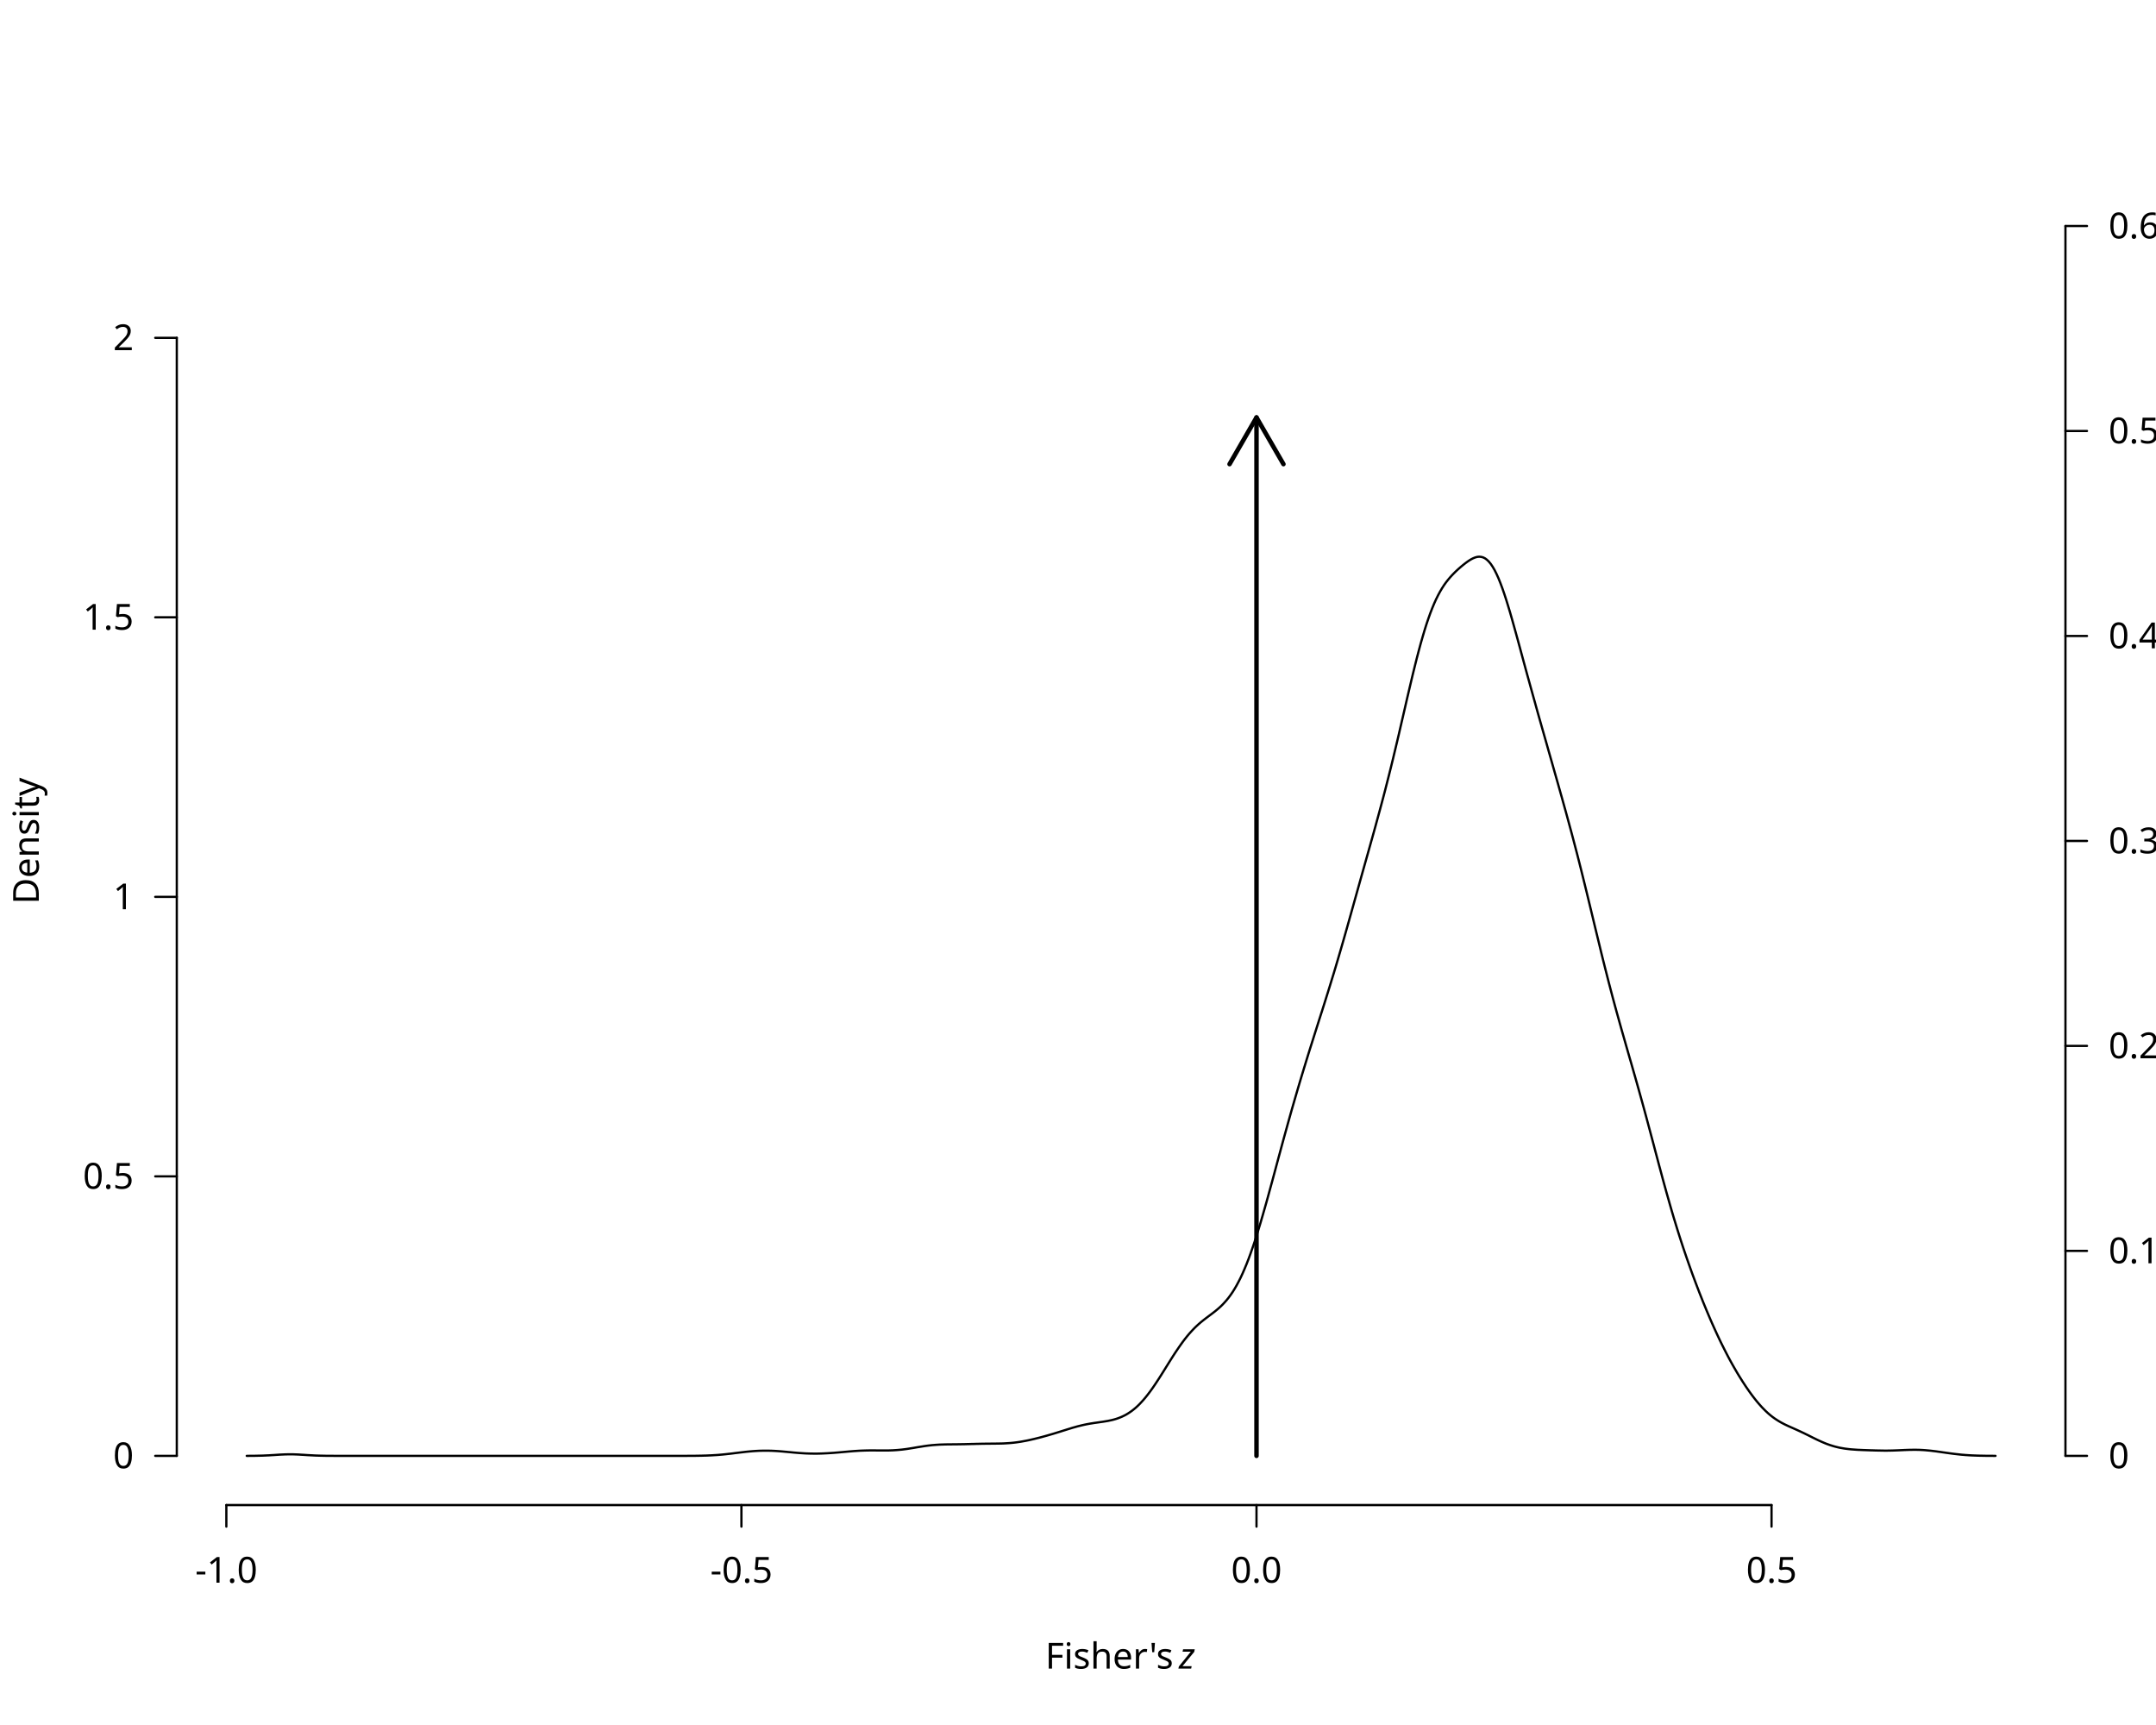
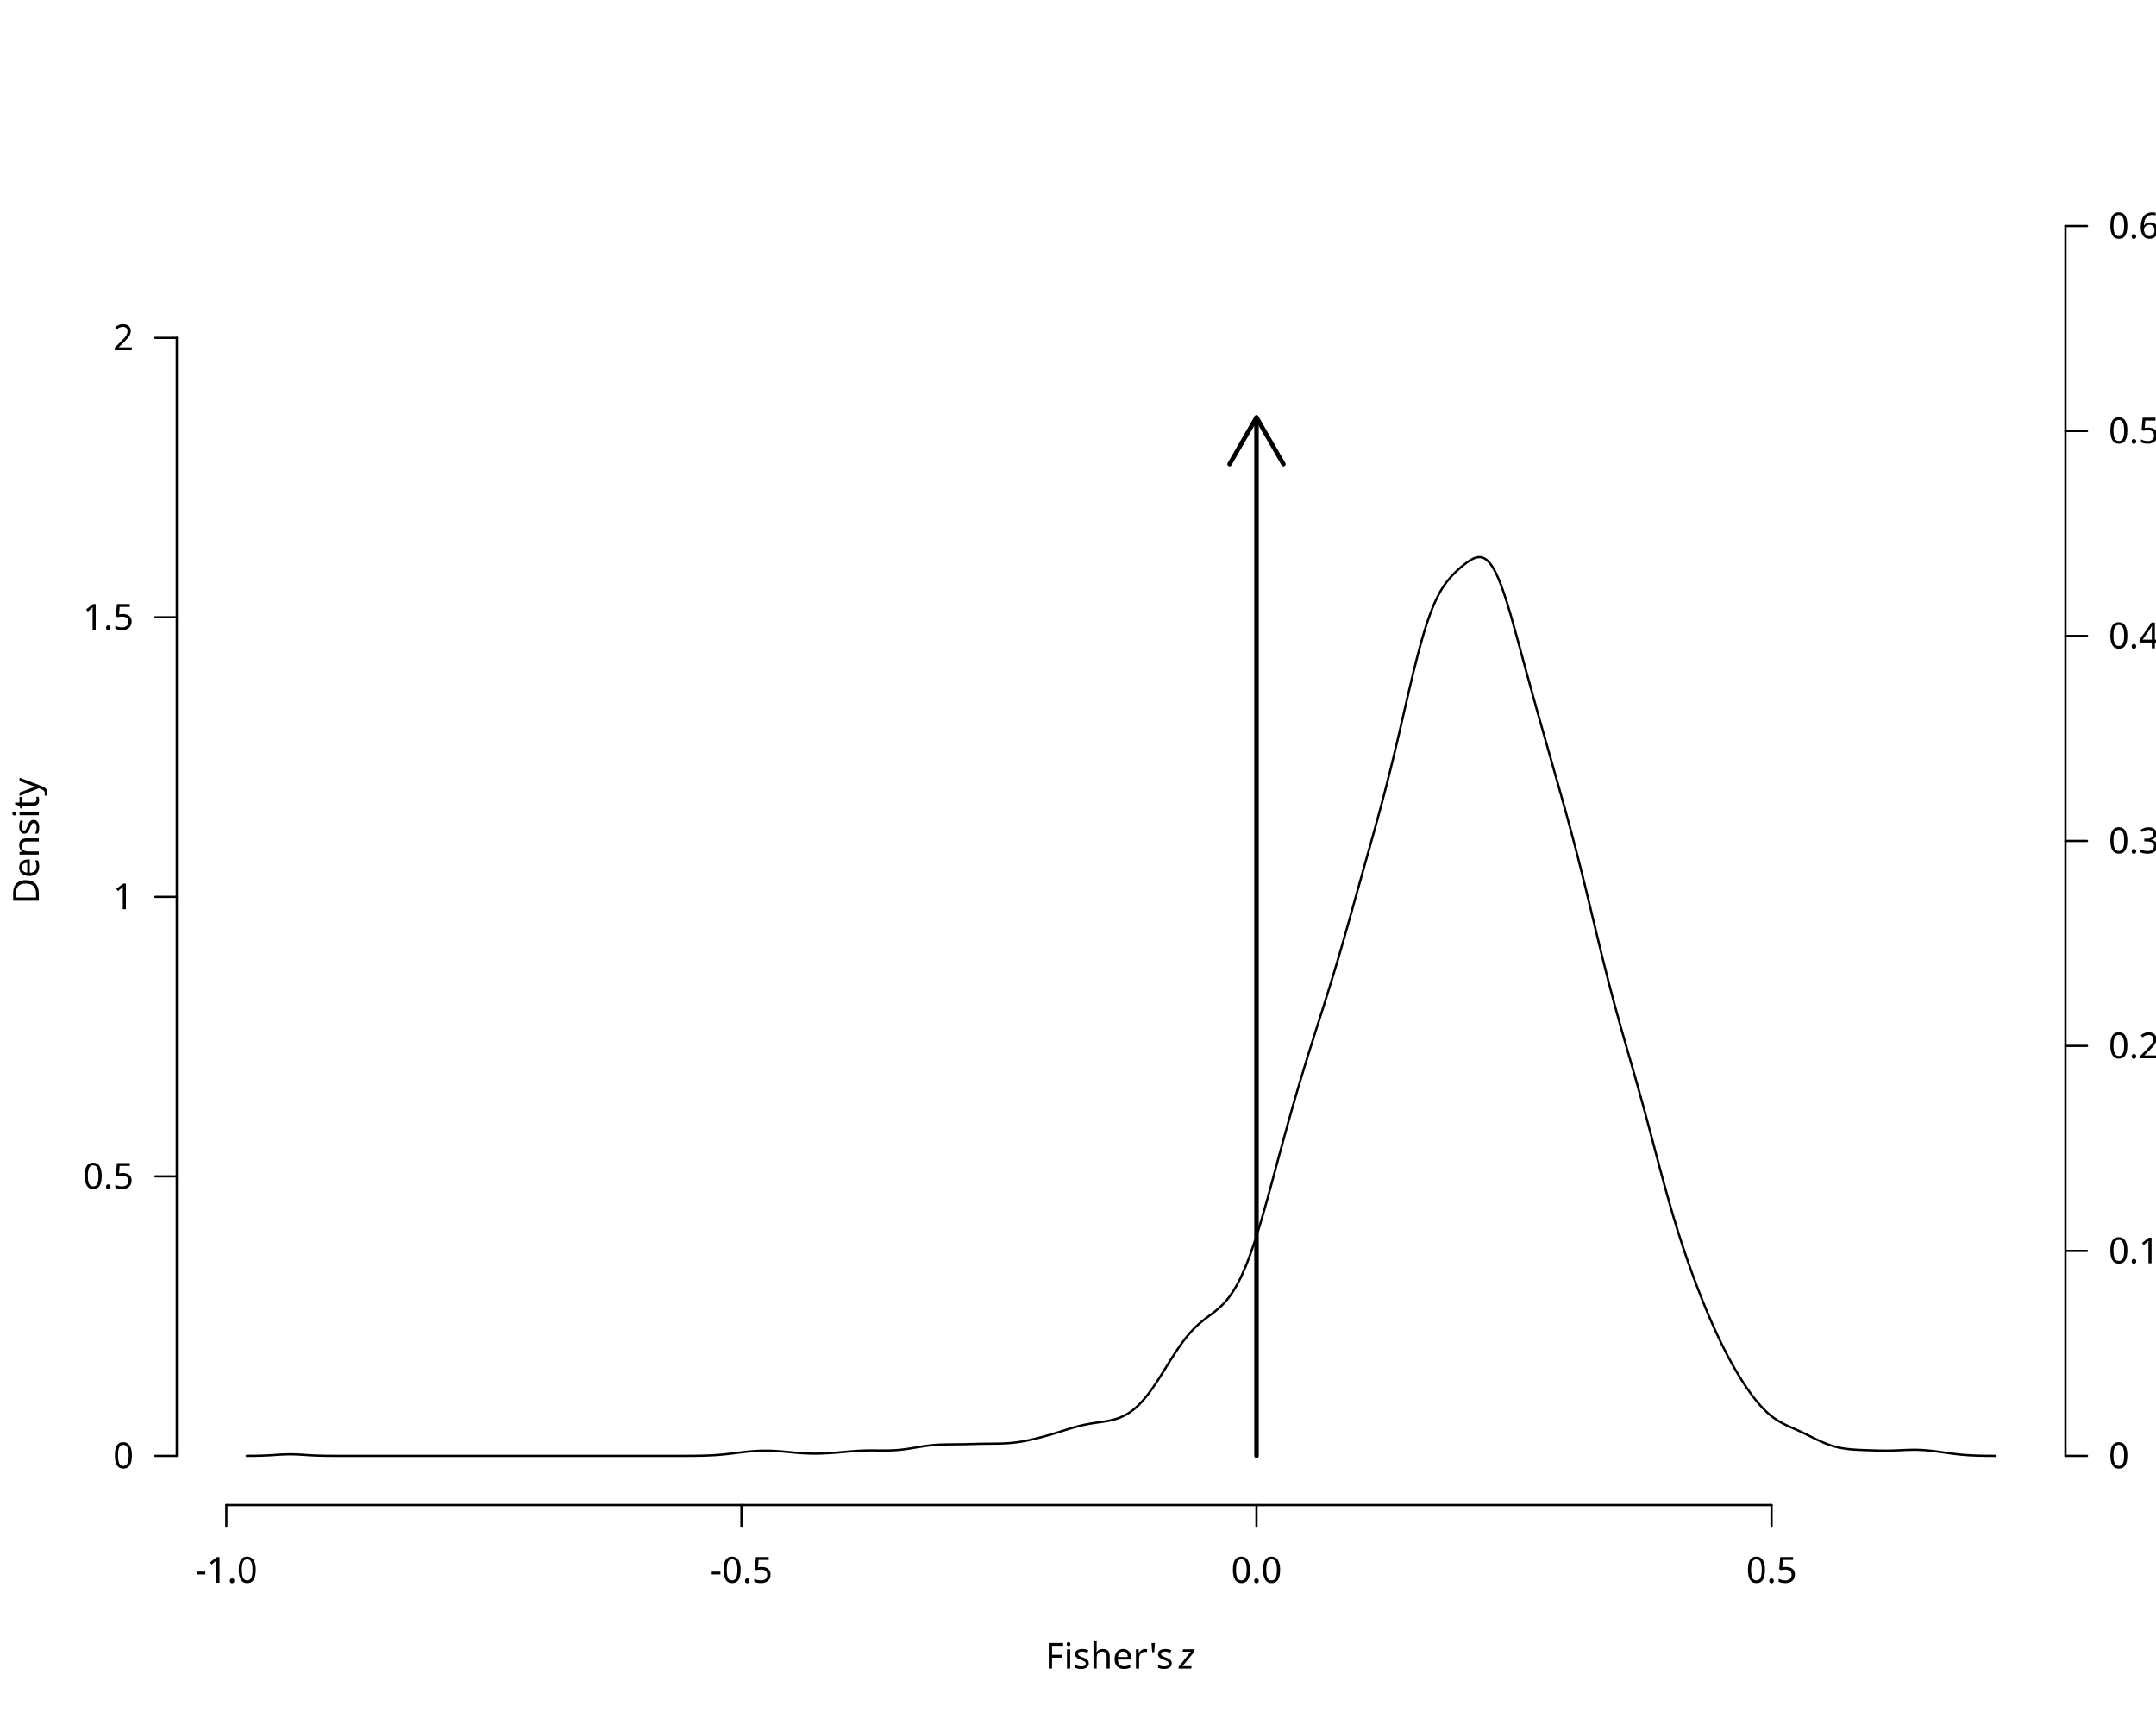
<svg xmlns="http://www.w3.org/2000/svg" class="svglite" data-engine-version="2.0" width="720.00pt" height="576.00pt" viewBox="0 0 720.00 576.00">
  <defs>
    <style type="text/css">
    .svglite line, .svglite polyline, .svglite polygon, .svglite path, .svglite rect, .svglite circle {
      fill: none;
      stroke: #000000;
      stroke-linecap: round;
      stroke-linejoin: round;
      stroke-miterlimit: 10.00;
    }
  </style>
  </defs>
  <rect width="100%" height="100%" style="stroke: none; fill: #FFFFFF;" />
  <defs>
    <clipPath id="cpMC4wMHw3MjAuMDB8MC4wMHw1NzYuMDA=">
      <rect x="0.00" y="0.00" width="720.00" height="576.00" />
    </clipPath>
  </defs>
  <g clip-path="url(#cpMC4wMHw3MjAuMDB8MC4wMHw1NzYuMDA=)">
    <text x="349.08" y="557.16" style="font-size: 12.00px; font-family: sans;" textLength="41.64px" lengthAdjust="spacingAndGlyphs">Fisher's</text>
    <text x="390.72" y="557.16" style="font-size: 12.00px; font-family: sans;" textLength="3.00px" lengthAdjust="spacingAndGlyphs"> </text>
    <text x="393.72" y="557.16" style="font-size: 12.00px; font-style: italic; font-family: sans;" textLength="6.00px" lengthAdjust="spacingAndGlyphs">z</text>
    <text transform="translate(12.96,280.80) rotate(-90)" text-anchor="middle" style="font-size: 12.00px; font-family: sans;" textLength="40.02px" lengthAdjust="spacingAndGlyphs">Density</text>
    <line x1="75.59" y1="502.56" x2="591.61" y2="502.56" style="stroke-width: 0.75;" />
    <line x1="75.59" y1="502.56" x2="75.59" y2="509.76" style="stroke-width: 0.75;" />
    <line x1="247.60" y1="502.56" x2="247.60" y2="509.76" style="stroke-width: 0.75;" />
    <line x1="419.61" y1="502.56" x2="419.61" y2="509.76" style="stroke-width: 0.75;" />
    <line x1="591.61" y1="502.56" x2="591.61" y2="509.76" style="stroke-width: 0.75;" />
    <text x="75.59" y="528.48" text-anchor="middle" style="font-size: 12.00px; font-family: sans;" textLength="20.68px" lengthAdjust="spacingAndGlyphs">-1.0</text>
    <text x="247.60" y="528.48" text-anchor="middle" style="font-size: 12.00px; font-family: sans;" textLength="20.68px" lengthAdjust="spacingAndGlyphs">-0.5</text>
    <text x="419.61" y="528.48" text-anchor="middle" style="font-size: 12.00px; font-family: sans;" textLength="16.68px" lengthAdjust="spacingAndGlyphs">0.0</text>
    <text x="591.61" y="528.48" text-anchor="middle" style="font-size: 12.00px; font-family: sans;" textLength="16.68px" lengthAdjust="spacingAndGlyphs">0.5</text>
    <line x1="59.04" y1="486.13" x2="59.04" y2="112.80" style="stroke-width: 0.75;" />
    <line x1="59.04" y1="486.13" x2="51.84" y2="486.13" style="stroke-width: 0.75;" />
    <line x1="59.04" y1="392.80" x2="51.84" y2="392.80" style="stroke-width: 0.75;" />
    <line x1="59.04" y1="299.47" x2="51.84" y2="299.47" style="stroke-width: 0.75;" />
    <line x1="59.04" y1="206.13" x2="51.84" y2="206.13" style="stroke-width: 0.75;" />
    <line x1="59.04" y1="112.80" x2="51.84" y2="112.80" style="stroke-width: 0.75;" />
    <text x="44.64" y="490.26" text-anchor="end" style="font-size: 12.00px; font-family: sans;" textLength="6.67px" lengthAdjust="spacingAndGlyphs">0</text>
    <text x="44.64" y="396.93" text-anchor="end" style="font-size: 12.00px; font-family: sans;" textLength="16.68px" lengthAdjust="spacingAndGlyphs">0.5</text>
    <text x="44.64" y="303.60" text-anchor="end" style="font-size: 12.00px; font-family: sans;" textLength="6.67px" lengthAdjust="spacingAndGlyphs">1</text>
    <text x="44.64" y="210.26" text-anchor="end" style="font-size: 12.00px; font-family: sans;" textLength="16.68px" lengthAdjust="spacingAndGlyphs">1.5</text>
    <text x="44.64" y="116.93" text-anchor="end" style="font-size: 12.00px; font-family: sans;" textLength="6.67px" lengthAdjust="spacingAndGlyphs">2</text>
    <line x1="689.76" y1="486.13" x2="689.76" y2="75.47" style="stroke-width: 0.75;" />
    <line x1="689.76" y1="486.13" x2="696.96" y2="486.13" style="stroke-width: 0.75;" />
    <line x1="689.76" y1="417.69" x2="696.96" y2="417.69" style="stroke-width: 0.75;" />
    <line x1="689.76" y1="349.24" x2="696.96" y2="349.24" style="stroke-width: 0.75;" />
    <line x1="689.76" y1="280.80" x2="696.96" y2="280.80" style="stroke-width: 0.75;" />
    <line x1="689.76" y1="212.36" x2="696.96" y2="212.36" style="stroke-width: 0.75;" />
    <line x1="689.76" y1="143.91" x2="696.96" y2="143.91" style="stroke-width: 0.75;" />
    <line x1="689.76" y1="75.47" x2="696.96" y2="75.47" style="stroke-width: 0.75;" />
    <text x="704.16" y="490.26" style="font-size: 12.00px; font-family: sans;" textLength="6.67px" lengthAdjust="spacingAndGlyphs">0</text>
    <text x="704.16" y="421.82" style="font-size: 12.00px; font-family: sans;" textLength="16.68px" lengthAdjust="spacingAndGlyphs">0.1</text>
    <text x="704.16" y="353.37" style="font-size: 12.00px; font-family: sans;" textLength="16.68px" lengthAdjust="spacingAndGlyphs">0.2</text>
    <text x="704.16" y="284.93" style="font-size: 12.00px; font-family: sans;" textLength="16.68px" lengthAdjust="spacingAndGlyphs">0.3</text>
    <text x="704.16" y="216.48" style="font-size: 12.00px; font-family: sans;" textLength="16.68px" lengthAdjust="spacingAndGlyphs">0.4</text>
    <text x="704.16" y="148.04" style="font-size: 12.00px; font-family: sans;" textLength="16.68px" lengthAdjust="spacingAndGlyphs">0.5</text>
    <text x="704.16" y="79.60" style="font-size: 12.00px; font-family: sans;" textLength="16.68px" lengthAdjust="spacingAndGlyphs">0.6</text>
    <text transform="translate(744.48,280.80) rotate(-90)" text-anchor="middle" style="font-size: 12.00px; font-family: sans;" textLength="56.03px" lengthAdjust="spacingAndGlyphs">Probability</text>
  </g>
  <defs>
    <clipPath id="cpNTkuMDR8Njg5Ljc2fDU5LjA0fDUwMi41Ng==">
      <rect x="59.04" y="59.04" width="630.72" height="443.52" />
    </clipPath>
  </defs>
  <g clip-path="url(#cpNTkuMDR8Njg5Ljc2fDU5LjA0fDUwMi41Ng==)">
-     <polyline points="82.40,486.13 82.84,486.13 83.27,486.12 83.71,486.12 84.15,486.12 84.59,486.11 85.02,486.11 85.46,486.10 85.90,486.09 86.34,486.08 86.78,486.07 87.22,486.06 87.66,486.05 88.11,486.03 88.55,486.01 88.99,485.99 89.43,485.97 89.88,485.95 90.32,485.92 90.76,485.89 91.21,485.87 91.65,485.84 92.10,485.81 92.54,485.78 92.99,485.75 93.44,485.72 93.88,485.70 94.33,485.68 94.78,485.66 95.23,485.64 95.67,485.63 96.12,485.62 96.57,485.61 97.02,485.61 97.47,485.62 97.92,485.62 98.38,485.64 98.83,485.65 99.28,485.67 99.73,485.69 100.19,485.72 100.64,485.75 101.09,485.77 101.55,485.80 102.00,485.83 102.46,485.86 102.91,485.89 103.37,485.91 103.83,485.94 104.28,485.96 104.74,485.99 105.20,486.01 105.66,486.03 106.11,486.04 106.57,486.06 107.03,486.07 107.49,486.08 107.95,486.09 108.41,486.10 108.88,486.11 109.34,486.11 109.80,486.12 110.26,486.12 110.73,486.12 111.19,486.12 111.65,486.13 112.12,486.13 112.58,486.13 113.05,486.13 113.51,486.13 113.98,486.13 114.45,486.13 114.91,486.13 115.38,486.13 115.85,486.13 116.32,486.13 116.79,486.13 117.26,486.13 117.73,486.13 118.20,486.13 118.67,486.13 119.14,486.13 119.61,486.13 120.08,486.13 120.56,486.13 121.03,486.13 121.50,486.13 121.98,486.13 122.45,486.13 122.93,486.13 123.40,486.13 123.88,486.13 124.35,486.13 124.83,486.13 125.31,486.13 125.78,486.13 126.26,486.13 126.74,486.13 127.22,486.13 127.70,486.13 128.18,486.13 128.66,486.13 129.14,486.13 129.62,486.13 130.10,486.13 130.59,486.13 131.07,486.13 131.55,486.13 132.04,486.13 132.52,486.13 133.00,486.13 133.49,486.13 133.98,486.13 134.46,486.13 134.95,486.13 135.43,486.13 135.92,486.13 136.41,486.13 136.90,486.13 137.39,486.13 137.88,486.13 138.37,486.13 138.86,486.13 139.35,486.13 139.84,486.13 140.33,486.13 140.82,486.13 141.31,486.13 141.81,486.13 142.30,486.13 142.79,486.13 143.29,486.13 143.78,486.13 144.28,486.13 144.78,486.13 145.27,486.13 145.77,486.13 146.27,486.13 146.76,486.13 147.26,486.13 147.76,486.13 148.26,486.13 148.76,486.13 149.26,486.13 149.76,486.13 150.26,486.13 150.76,486.13 151.27,486.13 151.77,486.13 152.27,486.13 152.77,486.13 153.28,486.13 153.78,486.13 154.29,486.13 154.79,486.13 155.30,486.13 155.81,486.13 156.31,486.13 156.82,486.13 157.33,486.13 157.84,486.13 158.34,486.13 158.85,486.13 159.36,486.13 159.87,486.13 160.38,486.13 160.90,486.13 161.41,486.13 161.92,486.13 162.43,486.13 162.95,486.13 163.46,486.13 163.97,486.13 164.49,486.13 165.00,486.13 165.52,486.13 166.03,486.13 166.55,486.13 167.07,486.13 167.59,486.13 168.10,486.13 168.62,486.13 169.14,486.13 169.66,486.13 170.18,486.13 170.70,486.13 171.22,486.13 171.74,486.13 172.27,486.13 172.79,486.13 173.31,486.13 173.83,486.13 174.36,486.13 174.88,486.13 175.41,486.13 175.93,486.13 176.46,486.13 176.98,486.13 177.51,486.13 178.04,486.13 178.57,486.13 179.10,486.13 179.62,486.13 180.15,486.13 180.68,486.13 181.21,486.13 181.74,486.13 182.28,486.13 182.81,486.13 183.34,486.13 183.87,486.13 184.40,486.13 184.94,486.13 185.47,486.13 186.01,486.13 186.54,486.13 187.08,486.13 187.61,486.13 188.15,486.13 188.69,486.13 189.23,486.13 189.76,486.13 190.30,486.13 190.84,486.13 191.38,486.13 191.92,486.13 192.46,486.13 193.00,486.13 193.54,486.13 194.09,486.13 194.63,486.13 195.17,486.13 195.72,486.13 196.26,486.13 196.80,486.13 197.35,486.13 197.89,486.13 198.44,486.13 198.99,486.13 199.53,486.13 200.08,486.13 200.63,486.13 201.18,486.13 201.73,486.13 202.28,486.13 202.83,486.13 203.38,486.13 203.93,486.13 204.48,486.13 205.03,486.13 205.58,486.13 206.14,486.13 206.69,486.13 207.24,486.13 207.80,486.13 208.35,486.13 208.91,486.13 209.46,486.13 210.02,486.13 210.58,486.13 211.13,486.13 211.69,486.13 212.25,486.13 212.81,486.13 213.37,486.13 213.93,486.13 214.49,486.13 215.05,486.13 215.61,486.13 216.17,486.13 216.73,486.13 217.30,486.13 217.86,486.13 218.42,486.13 218.99,486.13 219.55,486.13 220.12,486.13 220.68,486.13 221.25,486.13 221.81,486.13 222.38,486.13 222.95,486.13 223.52,486.13 224.08,486.13 224.65,486.13 225.22,486.13 225.79,486.13 226.36,486.13 226.93,486.13 227.51,486.13 228.08,486.13 228.65,486.13 229.22,486.13 229.80,486.12 230.37,486.12 230.94,486.12 231.52,486.11 232.09,486.11 232.67,486.10 233.25,486.09 233.82,486.08 234.40,486.07 234.98,486.05 235.55,486.04 236.13,486.02 236.71,485.99 237.29,485.97 237.87,485.94 238.45,485.90 239.03,485.87 239.61,485.83 240.20,485.78 240.78,485.73 241.36,485.68 241.94,485.62 242.53,485.56 243.11,485.49 243.70,485.43 244.28,485.36 244.87,485.29 245.45,485.21 246.04,485.14 246.63,485.07 247.21,485.00 247.80,484.93 248.39,484.86 248.98,484.79 249.57,484.73 250.16,484.67 250.75,484.62 251.34,484.57 251.93,484.53 252.52,484.49 253.11,484.46 253.71,484.43 254.30,484.42 254.89,484.40 255.49,484.40 256.08,484.40 256.68,484.41 257.27,484.42 257.87,484.44 258.46,484.47 259.06,484.50 259.66,484.54 260.25,484.58 260.85,484.63 261.45,484.68 262.05,484.74 262.65,484.79 263.25,484.85 263.85,484.90 264.45,484.96 265.05,485.02 265.65,485.07 266.25,485.12 266.86,485.17 267.46,485.21 268.06,485.25 268.67,485.29 269.27,485.32 269.88,485.34 270.48,485.36 271.09,485.37 271.69,485.38 272.30,485.38 272.91,485.38 273.51,485.37 274.12,485.35 274.73,485.33 275.34,485.30 275.95,485.27 276.56,485.24 277.17,485.20 277.78,485.16 278.39,485.12 279.00,485.07 279.61,485.02 280.22,484.97 280.83,484.91 281.45,484.86 282.06,484.80 282.67,484.75 283.29,484.69 283.90,484.64 284.52,484.59 285.13,484.54 285.75,484.50 286.36,484.46 286.98,484.42 287.60,484.39 288.21,484.37 288.83,484.35 289.45,484.33 290.07,484.32 290.69,484.31 291.30,484.31 291.92,484.31 292.54,484.32 293.17,484.32 293.79,484.33 294.41,484.33 295.03,484.33 295.65,484.33 296.27,484.33 296.90,484.32 297.52,484.30 298.14,484.28 298.77,484.24 299.39,484.20 300.02,484.15 300.64,484.09 301.27,484.03 301.89,483.95 302.52,483.87 303.14,483.78 303.77,483.68 304.40,483.58 305.03,483.48 305.65,483.37 306.28,483.26 306.91,483.16 307.54,483.06 308.17,482.96 308.80,482.86 309.43,482.77 310.06,482.69 310.69,482.62 311.32,482.55 311.96,482.50 312.59,482.45 313.22,482.41 313.85,482.37 314.49,482.35 315.12,482.33 315.75,482.31 316.39,482.30 317.02,482.29 317.66,482.29 318.29,482.28 318.93,482.27 319.56,482.27 320.20,482.26 320.84,482.25 321.47,482.24 322.11,482.23 322.75,482.21 323.38,482.20 324.02,482.18 324.66,482.16 325.30,482.15 325.94,482.13 326.58,482.12 327.22,482.10 327.86,482.09 328.50,482.08 329.14,482.07 329.78,482.07 330.42,482.06 331.06,482.05 331.70,482.05 332.35,482.04 332.99,482.03 333.63,482.02 334.27,482.01 334.92,481.99 335.56,481.96 336.20,481.92 336.85,481.88 337.49,481.83 338.14,481.77 338.78,481.70 339.43,481.62 340.07,481.53 340.72,481.43 341.37,481.32 342.01,481.20 342.66,481.08 343.31,480.95 343.95,480.81 344.60,480.66 345.25,480.51 345.90,480.35 346.54,480.19 347.19,480.03 347.84,479.86 348.49,479.68 349.14,479.50 349.79,479.32 350.44,479.13 351.09,478.94 351.74,478.75 352.39,478.55 353.04,478.35 353.69,478.15 354.34,477.95 354.99,477.74 355.65,477.54 356.30,477.33 356.95,477.13 357.60,476.93 358.25,476.73 358.91,476.55 359.56,476.36 360.21,476.19 360.87,476.03 361.52,475.87 362.17,475.73 362.83,475.59 363.48,475.47 364.14,475.35 364.79,475.25 365.45,475.14 366.10,475.05 366.76,474.96 367.41,474.86 368.07,474.77 368.72,474.67 369.38,474.56 370.04,474.45 370.69,474.31 371.35,474.17 372.00,474.00 372.66,473.81 373.32,473.59 373.98,473.34 374.63,473.07 375.29,472.76 375.95,472.42 376.61,472.03 377.26,471.61 377.92,471.15 378.58,470.64 379.24,470.09 379.90,469.49 380.56,468.84 381.21,468.15 381.87,467.42 382.53,466.64 383.19,465.81 383.85,464.95 384.51,464.05 385.17,463.11 385.83,462.14 386.49,461.14 387.15,460.13 387.81,459.09 388.47,458.04 389.13,456.98 389.79,455.92 390.45,454.86 391.11,453.81 391.77,452.77 392.43,451.75 393.10,450.76 393.76,449.79 394.42,448.85 395.08,447.94 395.74,447.07 396.40,446.24 397.06,445.45 397.73,444.70 398.39,443.99 399.05,443.31 399.71,442.68 400.37,442.08 401.03,441.51 401.70,440.97 402.36,440.45 403.02,439.95 403.68,439.45 404.35,438.95 405.01,438.45 405.67,437.94 406.33,437.40 407.00,436.83 407.66,436.23 408.32,435.58 408.98,434.87 409.65,434.11 410.31,433.29 410.97,432.39 411.64,431.42 412.30,430.36 412.96,429.22 413.62,427.99 414.29,426.67 414.95,425.25 415.61,423.73 416.28,422.12 416.94,420.42 417.60,418.63 418.26,416.75 418.93,414.78 419.59,412.73 420.25,410.61 420.92,408.42 421.58,406.16 422.24,403.86 422.91,401.51 423.57,399.12 424.23,396.70 424.90,394.26 425.56,391.81 426.22,389.35 426.88,386.89 427.55,384.43 428.21,381.99 428.87,379.57 429.54,377.16 430.20,374.78 430.86,372.42 431.52,370.08 432.19,367.77 432.85,365.49 433.51,363.24 434.17,361.01 434.84,358.80 435.50,356.62 436.16,354.46 436.82,352.32 437.48,350.20 438.15,348.10 438.81,346.01 439.47,343.92 440.13,341.84 440.79,339.76 441.46,337.68 442.12,335.59 442.78,333.49 443.44,331.38 444.10,329.25 444.76,327.09 445.43,324.92 446.09,322.72 446.75,320.49 447.41,318.24 448.07,315.97 448.73,313.68 449.39,311.36 450.05,309.03 450.71,306.68 451.37,304.33 452.03,301.97 452.69,299.61 453.35,297.25 454.01,294.89 454.67,292.53 455.33,290.18 455.99,287.83 456.65,285.49 457.31,283.14 457.97,280.79 458.63,278.43 459.29,276.05 459.94,273.66 460.60,271.25 461.26,268.80 461.92,266.33 462.58,263.81 463.23,261.25 463.89,258.66 464.55,256.01 465.21,253.32 465.86,250.59 466.52,247.83 467.18,245.03 467.83,242.20 468.49,239.36 469.15,236.51 469.80,233.67 470.46,230.85 471.12,228.06 471.77,225.32 472.43,222.64 473.08,220.03 473.74,217.51 474.39,215.09 475.05,212.78 475.70,210.58 476.35,208.50 477.01,206.55 477.66,204.73 478.32,203.03 478.97,201.47 479.62,200.03 480.28,198.71 480.93,197.51 481.58,196.41 482.23,195.40 482.88,194.49 483.54,193.65 484.19,192.87 484.84,192.15 485.49,191.47 486.14,190.83 486.79,190.22 487.44,189.64 488.09,189.08 488.74,188.55 489.39,188.04 490.04,187.56 490.69,187.12 491.34,186.73 491.99,186.40 492.64,186.14 493.29,185.96 493.93,185.89 494.58,185.94 495.23,186.10 495.88,186.41 496.52,186.87 497.17,187.49 497.82,188.27 498.46,189.22 499.11,190.33 499.75,191.61 500.40,193.05 501.04,194.64 501.69,196.37 502.33,198.22 502.98,200.20 503.62,202.27 504.27,204.42 504.91,206.65 505.55,208.93 506.19,211.24 506.84,213.59 507.48,215.94 508.12,218.31 508.76,220.67 509.40,223.03 510.04,225.37 510.69,227.71 511.33,230.03 511.97,232.33 512.61,234.62 513.24,236.90 513.88,239.17 514.52,241.43 515.16,243.68 515.80,245.93 516.44,248.17 517.07,250.41 517.71,252.65 518.35,254.89 518.98,257.13 519.62,259.37 520.26,261.61 520.89,263.86 521.53,266.12 522.16,268.39 522.80,270.68 523.43,272.98 524.06,275.30 524.70,277.65 525.33,280.02 525.96,282.42 526.60,284.85 527.23,287.32 527.86,289.81 528.49,292.34 529.12,294.89 529.75,297.46 530.38,300.05 531.01,302.66 531.64,305.27 532.27,307.89 532.90,310.50 533.53,313.10 534.16,315.69 534.78,318.25 535.41,320.79 536.04,323.30 536.67,325.77 537.29,328.20 537.92,330.60 538.54,332.96 539.17,335.29 539.79,337.58 540.42,339.84 541.04,342.07 541.66,344.28 542.29,346.47 542.91,348.65 543.53,350.81 544.15,352.98 544.78,355.14 545.40,357.31 546.02,359.48 546.64,361.67 547.26,363.87 547.88,366.10 548.50,368.34 549.12,370.60 549.74,372.88 550.35,375.17 550.97,377.48 551.59,379.80 552.21,382.12 552.82,384.45 553.44,386.77 554.05,389.08 554.67,391.37 555.28,393.65 555.90,395.90 556.51,398.12 557.13,400.30 557.74,402.45 558.35,404.56 558.96,406.63 559.58,408.65 560.19,410.64 560.80,412.58 561.41,414.48 562.02,416.34 562.63,418.16 563.24,419.94 563.85,421.69 564.46,423.41 565.06,425.10 565.67,426.75 566.28,428.38 566.89,429.98 567.49,431.55 568.10,433.09 568.70,434.61 569.31,436.10 569.91,437.56 570.52,439.00 571.12,440.41 571.72,441.79 572.33,443.15 572.93,444.48 573.53,445.78 574.13,447.06 574.73,448.31 575.34,449.53 575.94,450.73 576.54,451.90 577.13,453.04 577.73,454.16 578.33,455.25 578.93,456.31 579.53,457.35 580.12,458.37 580.72,459.36 581.32,460.32 581.91,461.26 582.51,462.18 583.10,463.08 583.70,463.94 584.29,464.79 584.88,465.60 585.48,466.40 586.07,467.16 586.66,467.90 587.25,468.60 587.85,469.28 588.44,469.93 589.03,470.54 589.62,471.13 590.21,471.68 590.79,472.20 591.38,472.69 591.97,473.15 592.56,473.58 593.15,473.98 593.73,474.35 594.32,474.71 594.90,475.04 595.49,475.35 596.07,475.65 596.66,475.93 597.24,476.20 597.82,476.46 598.41,476.72 598.99,476.98 599.57,477.24 600.15,477.50 600.73,477.77 601.31,478.03 601.89,478.31 602.47,478.58 603.05,478.87 603.63,479.15 604.21,479.44 604.79,479.73 605.36,480.02 605.94,480.30 606.52,480.59 607.09,480.86 607.67,481.13 608.24,481.39 608.82,481.64 609.39,481.88 609.96,482.11 610.54,482.32 611.11,482.52 611.68,482.70 612.25,482.88 612.82,483.04 613.39,483.18 613.96,483.32 614.53,483.44 615.10,483.54 615.67,483.64 616.24,483.73 616.81,483.80 617.37,483.87 617.94,483.93 618.51,483.98 619.07,484.02 619.64,484.06 620.20,484.10 620.76,484.13 621.33,484.15 621.89,484.18 622.45,484.20 623.02,484.22 623.58,484.24 624.14,484.26 624.70,484.28 625.26,484.29 625.82,484.31 626.38,484.33 626.94,484.34 627.50,484.35 628.05,484.36 628.61,484.37 629.17,484.38 629.72,484.38 630.28,484.38 630.83,484.37 631.39,484.36 631.94,484.35 632.50,484.33 633.05,484.31 633.60,484.29 634.16,484.27 634.71,484.24 635.26,484.22 635.81,484.19 636.36,484.17 636.91,484.15 637.46,484.13 638.01,484.12 638.56,484.11 639.11,484.10 639.65,484.10 640.20,484.11 640.75,484.12 641.29,484.14 641.84,484.17 642.38,484.20 642.93,484.24 643.47,484.29 644.02,484.34 644.56,484.39 645.10,484.45 645.64,484.52 646.18,484.58 646.73,484.65 647.27,484.73 647.81,484.80 648.35,484.88 648.89,484.96 649.42,485.03 649.96,485.11 650.50,485.18 651.04,485.26 651.57,485.33 652.11,485.40 652.65,485.47 653.18,485.53 653.71,485.59 654.25,485.65 654.78,485.71 655.32,485.76 655.85,485.80 656.38,485.85 656.91,485.88 657.44,485.92 657.97,485.95 658.50,485.98 659.03,486.00 659.56,486.02 660.09,486.04 660.62,486.06 661.15,486.07 661.68,486.08 662.20,486.09 662.73,486.10 663.26,486.11 663.78,486.11 664.31,486.12 664.83,486.12 665.35,486.12 665.88,486.13 666.40,486.13 " style="stroke-width: 0.75;" />
+     <polyline points="82.40,486.13 82.84,486.13 83.27,486.12 83.71,486.12 84.15,486.12 84.59,486.11 85.02,486.11 85.46,486.10 85.90,486.09 86.34,486.08 86.78,486.07 87.22,486.06 87.66,486.05 88.11,486.03 88.55,486.01 88.99,485.99 89.43,485.97 89.88,485.95 90.32,485.92 90.76,485.89 91.21,485.87 91.65,485.84 92.10,485.81 92.54,485.78 92.99,485.75 93.44,485.72 93.88,485.70 94.33,485.68 94.78,485.66 95.23,485.64 95.67,485.63 96.12,485.62 96.57,485.61 97.02,485.61 97.47,485.62 97.92,485.62 98.38,485.64 98.83,485.65 99.28,485.67 99.73,485.69 100.19,485.72 100.64,485.75 101.09,485.77 101.55,485.80 102.00,485.83 102.46,485.86 102.91,485.89 103.37,485.91 103.83,485.94 104.28,485.96 104.74,485.99 105.20,486.01 105.66,486.03 106.11,486.04 106.57,486.06 107.03,486.07 107.49,486.08 107.95,486.09 108.41,486.10 108.88,486.11 109.34,486.11 109.80,486.12 110.26,486.12 110.73,486.12 111.19,486.12 111.65,486.13 112.12,486.13 112.58,486.13 113.05,486.13 113.51,486.13 113.98,486.13 114.45,486.13 114.91,486.13 115.38,486.13 115.85,486.13 116.32,486.13 116.79,486.13 117.26,486.13 117.73,486.13 118.20,486.13 118.67,486.13 119.14,486.13 119.61,486.13 120.08,486.13 120.56,486.13 121.03,486.13 121.50,486.13 121.98,486.13 122.45,486.13 122.93,486.13 123.40,486.13 123.88,486.13 124.35,486.13 124.83,486.13 125.31,486.13 125.78,486.13 126.26,486.13 126.74,486.13 127.22,486.13 127.70,486.13 128.18,486.13 128.66,486.13 129.14,486.13 129.62,486.13 130.10,486.13 130.59,486.13 131.07,486.13 131.55,486.13 132.04,486.13 132.52,486.13 133.00,486.13 133.49,486.13 133.98,486.13 134.46,486.13 134.95,486.13 135.43,486.13 135.92,486.13 136.41,486.13 136.90,486.13 137.39,486.13 137.88,486.13 138.37,486.13 138.86,486.13 139.35,486.13 139.84,486.13 140.33,486.13 140.82,486.13 141.31,486.13 141.81,486.13 142.30,486.13 142.79,486.13 143.29,486.13 143.78,486.13 144.28,486.13 144.78,486.13 145.27,486.13 145.77,486.13 146.27,486.13 146.76,486.13 147.26,486.13 147.76,486.13 148.26,486.13 148.76,486.13 149.26,486.13 149.76,486.13 150.26,486.13 150.76,486.13 151.27,486.13 151.77,486.13 152.27,486.13 152.77,486.13 153.28,486.13 153.78,486.13 154.29,486.13 154.79,486.13 155.30,486.13 155.81,486.13 156.31,486.13 156.82,486.13 157.33,486.13 157.84,486.13 158.34,486.13 158.85,486.13 159.36,486.13 159.87,486.13 160.38,486.13 160.90,486.13 161.41,486.13 161.92,486.13 162.43,486.13 162.95,486.13 163.46,486.13 163.97,486.13 164.49,486.13 165.00,486.13 165.52,486.13 166.03,486.13 166.55,486.13 167.07,486.13 167.59,486.13 168.10,486.13 168.62,486.13 169.14,486.13 169.66,486.13 170.18,486.13 170.70,486.13 171.22,486.13 171.74,486.13 172.27,486.13 172.79,486.13 173.31,486.13 173.83,486.13 174.36,486.13 174.88,486.13 175.41,486.13 175.93,486.13 176.46,486.13 176.98,486.13 177.51,486.13 178.04,486.13 178.57,486.13 179.10,486.13 179.62,486.13 180.15,486.13 180.68,486.13 181.21,486.13 181.74,486.13 182.28,486.13 182.81,486.13 183.34,486.13 183.87,486.13 184.40,486.13 184.94,486.13 185.47,486.13 186.01,486.13 186.54,486.13 187.08,486.13 187.61,486.13 188.15,486.13 188.69,486.13 189.23,486.13 189.76,486.13 190.30,486.13 190.84,486.13 191.38,486.13 191.92,486.13 192.46,486.13 193.00,486.13 193.54,486.13 194.09,486.13 194.63,486.13 195.17,486.13 195.72,486.13 196.26,486.13 196.80,486.13 197.35,486.13 197.89,486.13 198.44,486.13 198.99,486.13 199.53,486.13 200.08,486.13 200.63,486.13 201.18,486.13 201.73,486.13 202.28,486.13 202.83,486.13 203.38,486.13 203.93,486.13 204.48,486.13 205.03,486.13 205.58,486.13 206.14,486.13 206.69,486.13 207.24,486.13 207.80,486.13 208.35,486.13 208.91,486.13 209.46,486.13 210.02,486.13 210.58,486.13 211.13,486.13 211.69,486.13 212.25,486.13 212.81,486.13 213.37,486.13 213.93,486.13 214.49,486.13 215.05,486.13 215.61,486.13 216.17,486.13 216.73,486.13 217.30,486.13 217.86,486.13 218.42,486.13 218.99,486.13 219.55,486.13 220.12,486.13 220.68,486.13 221.25,486.13 221.81,486.13 222.38,486.13 222.95,486.13 223.52,486.13 224.08,486.13 224.65,486.13 225.22,486.13 225.79,486.13 226.36,486.13 226.93,486.13 227.51,486.13 228.08,486.13 228.65,486.13 229.22,486.13 229.80,486.12 230.37,486.12 230.94,486.12 231.52,486.11 232.09,486.11 232.67,486.10 233.25,486.09 233.82,486.08 234.40,486.07 234.98,486.05 235.55,486.04 236.13,486.02 236.71,485.99 237.29,485.97 237.87,485.94 238.45,485.91 239.03,485.87 239.61,485.83 240.20,485.78 240.78,485.73 241.36,485.68 241.94,485.62 242.53,485.56 243.11,485.49 243.70,485.43 244.28,485.36 244.87,485.29 245.45,485.21 246.04,485.14 246.63,485.07 247.21,485.00 247.80,484.93 248.39,484.86 248.98,484.79 249.57,484.73 250.16,484.67 250.75,484.62 251.34,484.57 251.93,484.53 252.52,484.49 253.11,484.46 253.71,484.43 254.30,484.42 254.89,484.40 255.49,484.40 256.08,484.40 256.68,484.41 257.27,484.42 257.87,484.44 258.46,484.47 259.06,484.50 259.66,484.54 260.25,484.58 260.85,484.63 261.45,484.68 262.05,484.74 262.65,484.79 263.25,484.85 263.85,484.90 264.45,484.96 265.05,485.02 265.65,485.07 266.25,485.12 266.86,485.17 267.46,485.21 268.06,485.25 268.67,485.29 269.27,485.32 269.88,485.34 270.48,485.36 271.09,485.37 271.69,485.38 272.30,485.38 272.91,485.38 273.51,485.37 274.12,485.35 274.73,485.33 275.34,485.30 275.95,485.27 276.56,485.24 277.17,485.20 277.78,485.16 278.39,485.12 279.00,485.07 279.61,485.02 280.22,484.97 280.83,484.91 281.45,484.86 282.06,484.80 282.67,484.75 283.29,484.69 283.90,484.64 284.52,484.59 285.13,484.54 285.75,484.50 286.36,484.46 286.98,484.42 287.60,484.39 288.21,484.37 288.83,484.35 289.45,484.33 290.07,484.32 290.69,484.31 291.30,484.31 291.92,484.31 292.54,484.32 293.17,484.32 293.79,484.33 294.41,484.33 295.03,484.33 295.65,484.33 296.27,484.33 296.90,484.32 297.52,484.30 298.14,484.28 298.77,484.24 299.39,484.20 300.02,484.15 300.64,484.10 301.27,484.03 301.89,483.95 302.52,483.87 303.14,483.78 303.77,483.68 304.40,483.58 305.03,483.48 305.65,483.37 306.28,483.27 306.91,483.16 307.54,483.06 308.17,482.96 308.80,482.86 309.43,482.78 310.06,482.69 310.69,482.62 311.32,482.55 311.96,482.50 312.59,482.45 313.22,482.41 313.85,482.37 314.49,482.35 315.12,482.33 315.75,482.31 316.39,482.30 317.02,482.29 317.66,482.29 318.29,482.28 318.93,482.28 319.56,482.27 320.20,482.26 320.84,482.25 321.47,482.24 322.11,482.23 322.75,482.22 323.38,482.20 324.02,482.18 324.66,482.17 325.30,482.15 325.94,482.13 326.58,482.12 327.22,482.10 327.86,482.09 328.50,482.08 329.14,482.07 329.78,482.07 330.42,482.06 331.06,482.06 331.70,482.05 332.35,482.04 332.99,482.04 333.63,482.02 334.27,482.01 334.92,481.99 335.56,481.96 336.20,481.93 336.85,481.88 337.49,481.83 338.14,481.77 338.78,481.70 339.43,481.62 340.07,481.53 340.72,481.43 341.37,481.32 342.01,481.21 342.66,481.08 343.31,480.95 343.95,480.81 344.60,480.67 345.25,480.51 345.90,480.36 346.54,480.20 347.19,480.03 347.84,479.86 348.49,479.68 349.14,479.51 349.79,479.32 350.44,479.14 351.09,478.95 351.74,478.75 352.39,478.56 353.04,478.36 353.69,478.16 354.34,477.95 354.99,477.75 355.65,477.54 356.30,477.34 356.95,477.13 357.60,476.93 358.25,476.74 358.91,476.55 359.56,476.37 360.21,476.19 360.87,476.03 361.52,475.88 362.17,475.73 362.83,475.60 363.48,475.47 364.14,475.36 364.79,475.25 365.45,475.15 366.10,475.05 366.76,474.96 367.41,474.87 368.07,474.78 368.72,474.68 369.38,474.57 370.04,474.45 370.69,474.32 371.35,474.17 372.00,474.00 372.66,473.81 373.32,473.60 373.98,473.35 374.63,473.08 375.29,472.77 375.95,472.42 376.61,472.04 377.26,471.62 377.92,471.16 378.58,470.65 379.24,470.10 379.90,469.50 380.56,468.86 381.21,468.16 381.87,467.43 382.53,466.65 383.19,465.82 383.85,464.96 384.51,464.06 385.17,463.12 385.83,462.15 386.49,461.16 387.15,460.14 387.81,459.10 388.47,458.05 389.13,457.00 389.79,455.93 390.45,454.88 391.11,453.83 391.77,452.79 392.43,451.77 393.10,450.77 393.76,449.80 394.42,448.86 395.08,447.96 395.74,447.09 396.40,446.26 397.06,445.47 397.73,444.71 398.39,444.00 399.05,443.33 399.71,442.70 400.37,442.10 401.03,441.53 401.70,440.99 402.36,440.47 403.02,439.97 403.68,439.47 404.35,438.98 405.01,438.48 405.67,437.96 406.33,437.42 407.00,436.86 407.66,436.25 408.32,435.60 408.98,434.90 409.65,434.14 410.31,433.32 410.97,432.42 411.64,431.45 412.30,430.39 412.96,429.25 413.62,428.03 414.29,426.70 414.95,425.28 415.61,423.77 416.28,422.16 416.94,420.46 417.60,418.67 418.26,416.78 418.93,414.82 419.59,412.77 420.25,410.65 420.92,408.46 421.58,406.21 422.24,403.90 422.91,401.55 423.57,399.16 424.23,396.75 424.90,394.31 425.56,391.85 426.22,389.39 426.88,386.93 427.55,384.48 428.21,382.04 428.87,379.62 429.54,377.21 430.20,374.83 430.86,372.47 431.52,370.14 432.19,367.83 432.85,365.55 433.51,363.29 434.17,361.07 434.84,358.86 435.50,356.68 436.16,354.53 436.82,352.39 437.48,350.27 438.15,348.17 438.81,346.07 439.47,343.99 440.13,341.91 440.79,339.83 441.46,337.75 442.12,335.67 442.78,333.57 443.44,331.45 444.10,329.32 444.76,327.17 445.43,325.00 446.09,322.80 446.75,320.58 447.41,318.33 448.07,316.06 448.73,313.76 449.39,311.45 450.05,309.12 450.71,306.77 451.37,304.42 452.03,302.06 452.69,299.70 453.35,297.34 454.01,294.98 454.67,292.63 455.33,290.28 455.99,287.93 456.65,285.58 457.31,283.24 457.97,280.89 458.63,278.53 459.29,276.16 459.94,273.77 460.60,271.35 461.26,268.91 461.92,266.44 462.58,263.92 463.23,261.37 463.89,258.77 464.55,256.13 465.21,253.44 465.86,250.71 466.52,247.94 467.18,245.15 467.83,242.32 468.49,239.48 469.15,236.64 469.80,233.80 470.46,230.97 471.12,228.18 471.77,225.44 472.43,222.76 473.08,220.16 473.74,217.64 474.39,215.22 475.05,212.90 475.70,210.70 476.35,208.63 477.01,206.68 477.66,204.86 478.32,203.17 478.97,201.60 479.62,200.17 480.28,198.85 480.93,197.64 481.58,196.54 482.23,195.54 482.88,194.63 483.54,193.79 484.19,193.01 484.84,192.29 485.49,191.61 486.14,190.97 486.79,190.36 487.44,189.78 488.09,189.22 488.74,188.69 489.39,188.18 490.04,187.71 490.69,187.27 491.34,186.88 491.99,186.54 492.64,186.28 493.29,186.11 493.93,186.03 494.58,186.07 495.23,186.24 495.88,186.55 496.52,187.01 497.17,187.63 497.82,188.41 498.46,189.35 499.11,190.47 499.75,191.75 500.40,193.18 501.04,194.77 501.69,196.50 502.33,198.36 502.98,200.33 503.62,202.40 504.27,204.56 504.91,206.78 505.55,209.06 506.19,211.38 506.84,213.72 507.48,216.07 508.12,218.44 508.76,220.80 509.40,223.16 510.04,225.50 510.69,227.83 511.33,230.15 511.97,232.46 512.61,234.75 513.24,237.03 513.88,239.29 514.52,241.55 515.16,243.80 515.80,246.05 516.44,248.29 517.07,250.53 517.71,252.76 518.35,255.00 518.98,257.24 519.62,259.48 520.26,261.72 520.89,263.97 521.53,266.23 522.16,268.50 522.80,270.78 523.43,273.08 524.06,275.40 524.70,277.75 525.33,280.12 525.96,282.52 526.60,284.95 527.23,287.41 527.86,289.91 528.49,292.43 529.12,294.98 529.75,297.55 530.38,300.14 531.01,302.75 531.64,305.36 532.27,307.98 532.90,310.59 533.53,313.19 534.16,315.77 534.78,318.34 535.41,320.87 536.04,323.38 536.67,325.85 537.29,328.28 537.92,330.68 538.54,333.04 539.17,335.36 539.79,337.65 540.42,339.91 541.04,342.14 541.66,344.35 542.29,346.54 542.91,348.71 543.53,350.88 544.15,353.04 544.78,355.20 545.40,357.37 546.02,359.54 546.64,361.73 547.26,363.93 547.88,366.15 548.50,368.40 549.12,370.65 549.74,372.93 550.35,375.23 550.97,377.53 551.59,379.85 552.21,382.17 552.82,384.50 553.44,386.82 554.05,389.13 554.67,391.42 555.28,393.69 555.90,395.94 556.51,398.16 557.13,400.35 557.74,402.50 558.35,404.60 558.96,406.67 559.58,408.69 560.19,410.68 560.80,412.62 561.41,414.51 562.02,416.37 562.63,418.19 563.24,419.98 563.85,421.73 564.46,423.44 565.06,425.13 565.67,426.78 566.28,428.41 566.89,430.01 567.49,431.57 568.10,433.12 568.70,434.63 569.31,436.12 569.91,437.58 570.52,439.02 571.12,440.43 571.72,441.81 572.33,443.17 572.93,444.50 573.53,445.80 574.13,447.08 574.73,448.33 575.34,449.55 575.94,450.75 576.54,451.92 577.13,453.06 577.73,454.17 578.33,455.26 578.93,456.33 579.53,457.37 580.12,458.38 580.72,459.37 581.32,460.34 581.91,461.28 582.51,462.20 583.10,463.09 583.70,463.96 584.29,464.80 584.88,465.62 585.48,466.41 586.07,467.17 586.66,467.91 587.25,468.61 587.85,469.29 588.44,469.94 589.03,470.55 589.62,471.14 590.21,471.69 590.79,472.21 591.38,472.70 591.97,473.15 592.56,473.58 593.15,473.99 593.73,474.36 594.32,474.71 594.90,475.04 595.49,475.36 596.07,475.65 596.66,475.93 597.24,476.21 597.82,476.47 598.41,476.73 598.99,476.99 599.57,477.25 600.15,477.51 600.73,477.77 601.31,478.04 601.89,478.31 602.47,478.59 603.05,478.87 603.63,479.16 604.21,479.44 604.79,479.73 605.36,480.02 605.94,480.31 606.52,480.59 607.09,480.87 607.67,481.13 608.24,481.39 608.82,481.64 609.39,481.88 609.96,482.11 610.54,482.32 611.11,482.52 611.68,482.71 612.25,482.88 612.82,483.04 613.39,483.18 613.96,483.32 614.53,483.44 615.10,483.55 615.67,483.64 616.24,483.73 616.81,483.81 617.37,483.87 617.94,483.93 618.51,483.98 619.07,484.03 619.64,484.06 620.20,484.10 620.76,484.13 621.33,484.15 621.89,484.18 622.45,484.20 623.02,484.22 623.58,484.24 624.14,484.26 624.70,484.28 625.26,484.29 625.82,484.31 626.38,484.33 626.94,484.34 627.50,484.36 628.05,484.37 628.61,484.37 629.17,484.38 629.72,484.38 630.28,484.38 630.83,484.37 631.39,484.36 631.94,484.35 632.50,484.33 633.05,484.31 633.60,484.29 634.16,484.27 634.71,484.24 635.26,484.22 635.81,484.19 636.36,484.17 636.91,484.15 637.46,484.13 638.01,484.12 638.56,484.11 639.11,484.10 639.65,484.10 640.20,484.11 640.75,484.13 641.29,484.15 641.84,484.17 642.38,484.20 642.93,484.24 643.47,484.29 644.02,484.34 644.56,484.39 645.10,484.45 645.64,484.52 646.18,484.58 646.73,484.66 647.27,484.73 647.81,484.80 648.35,484.88 648.89,484.96 649.42,485.03 649.96,485.11 650.50,485.18 651.04,485.26 651.57,485.33 652.11,485.40 652.65,485.47 653.18,485.53 653.71,485.59 654.25,485.65 654.78,485.71 655.32,485.76 655.85,485.80 656.38,485.85 656.91,485.88 657.44,485.92 657.97,485.95 658.50,485.98 659.03,486.00 659.56,486.02 660.09,486.04 660.62,486.06 661.15,486.07 661.68,486.08 662.20,486.09 662.73,486.10 663.26,486.11 663.78,486.11 664.31,486.12 664.83,486.12 665.35,486.12 665.88,486.13 666.40,486.13 " style="stroke-width: 0.75;" />
    <line x1="419.61" y1="486.13" x2="419.61" y2="139.39" style="stroke-width: 1.50;" />
    <polyline points="428.61,154.98 419.61,139.39 410.61,154.98 " style="stroke-width: 1.50;" />
  </g>
</svg>
